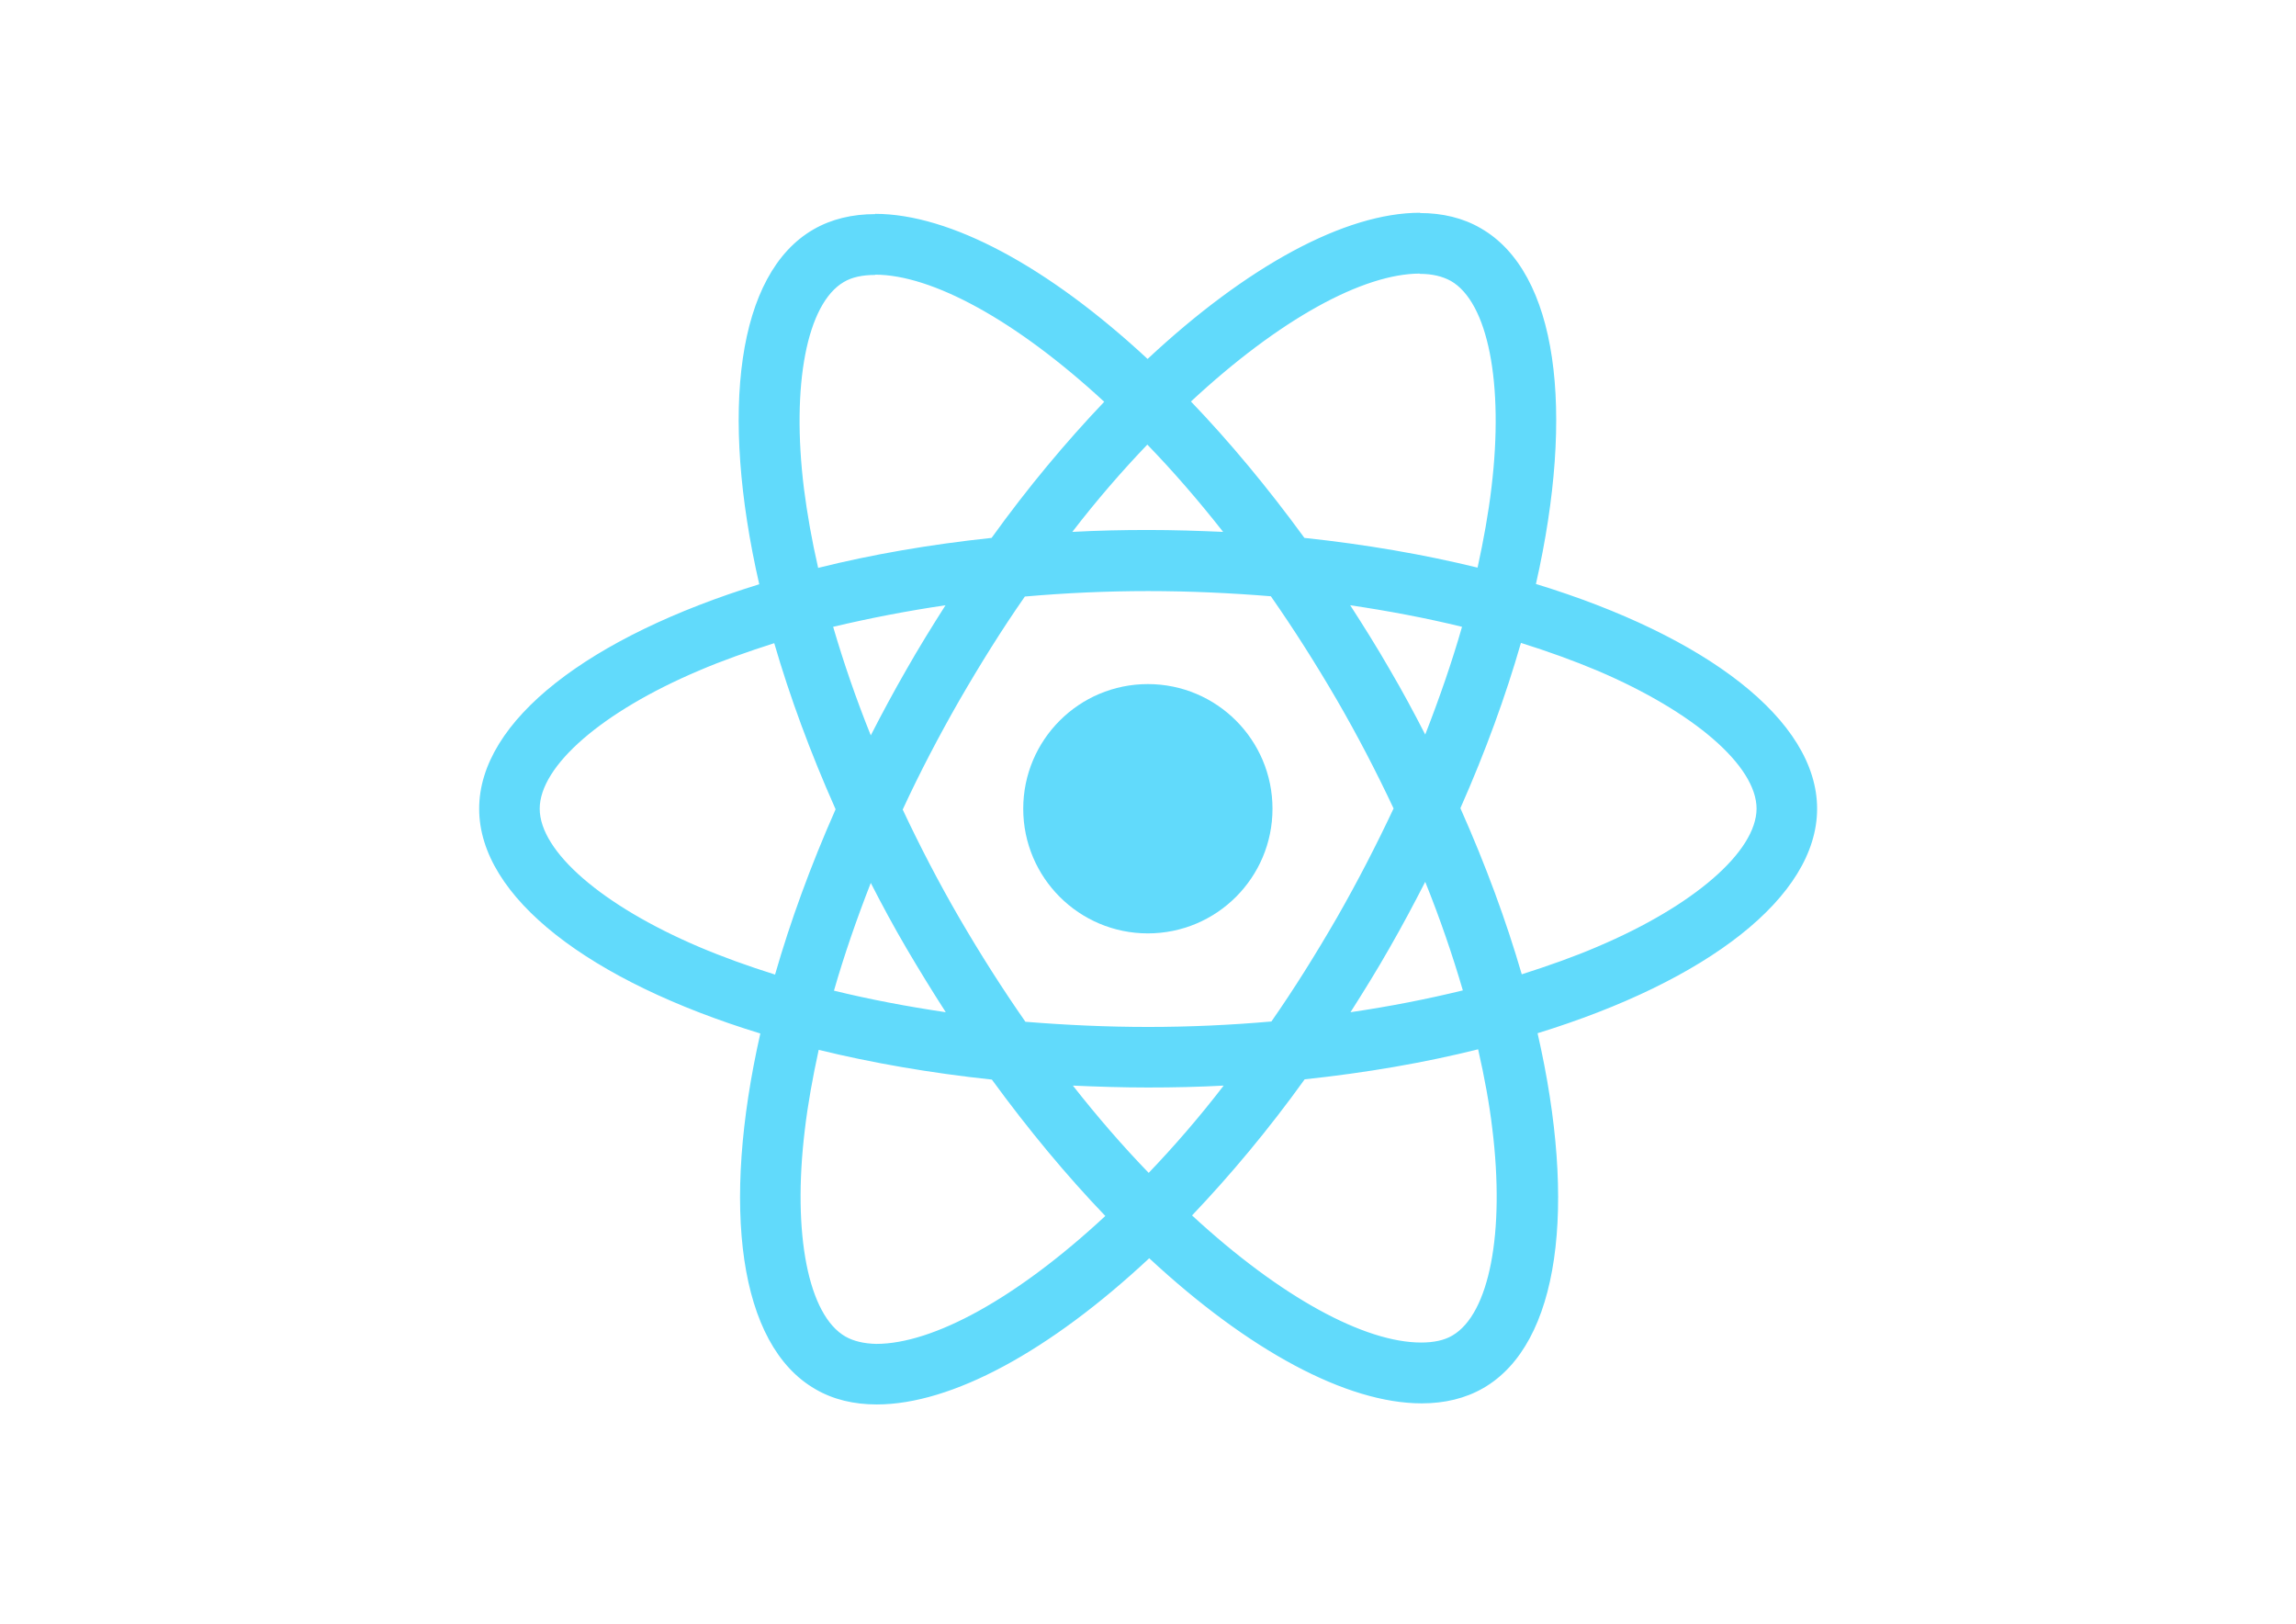
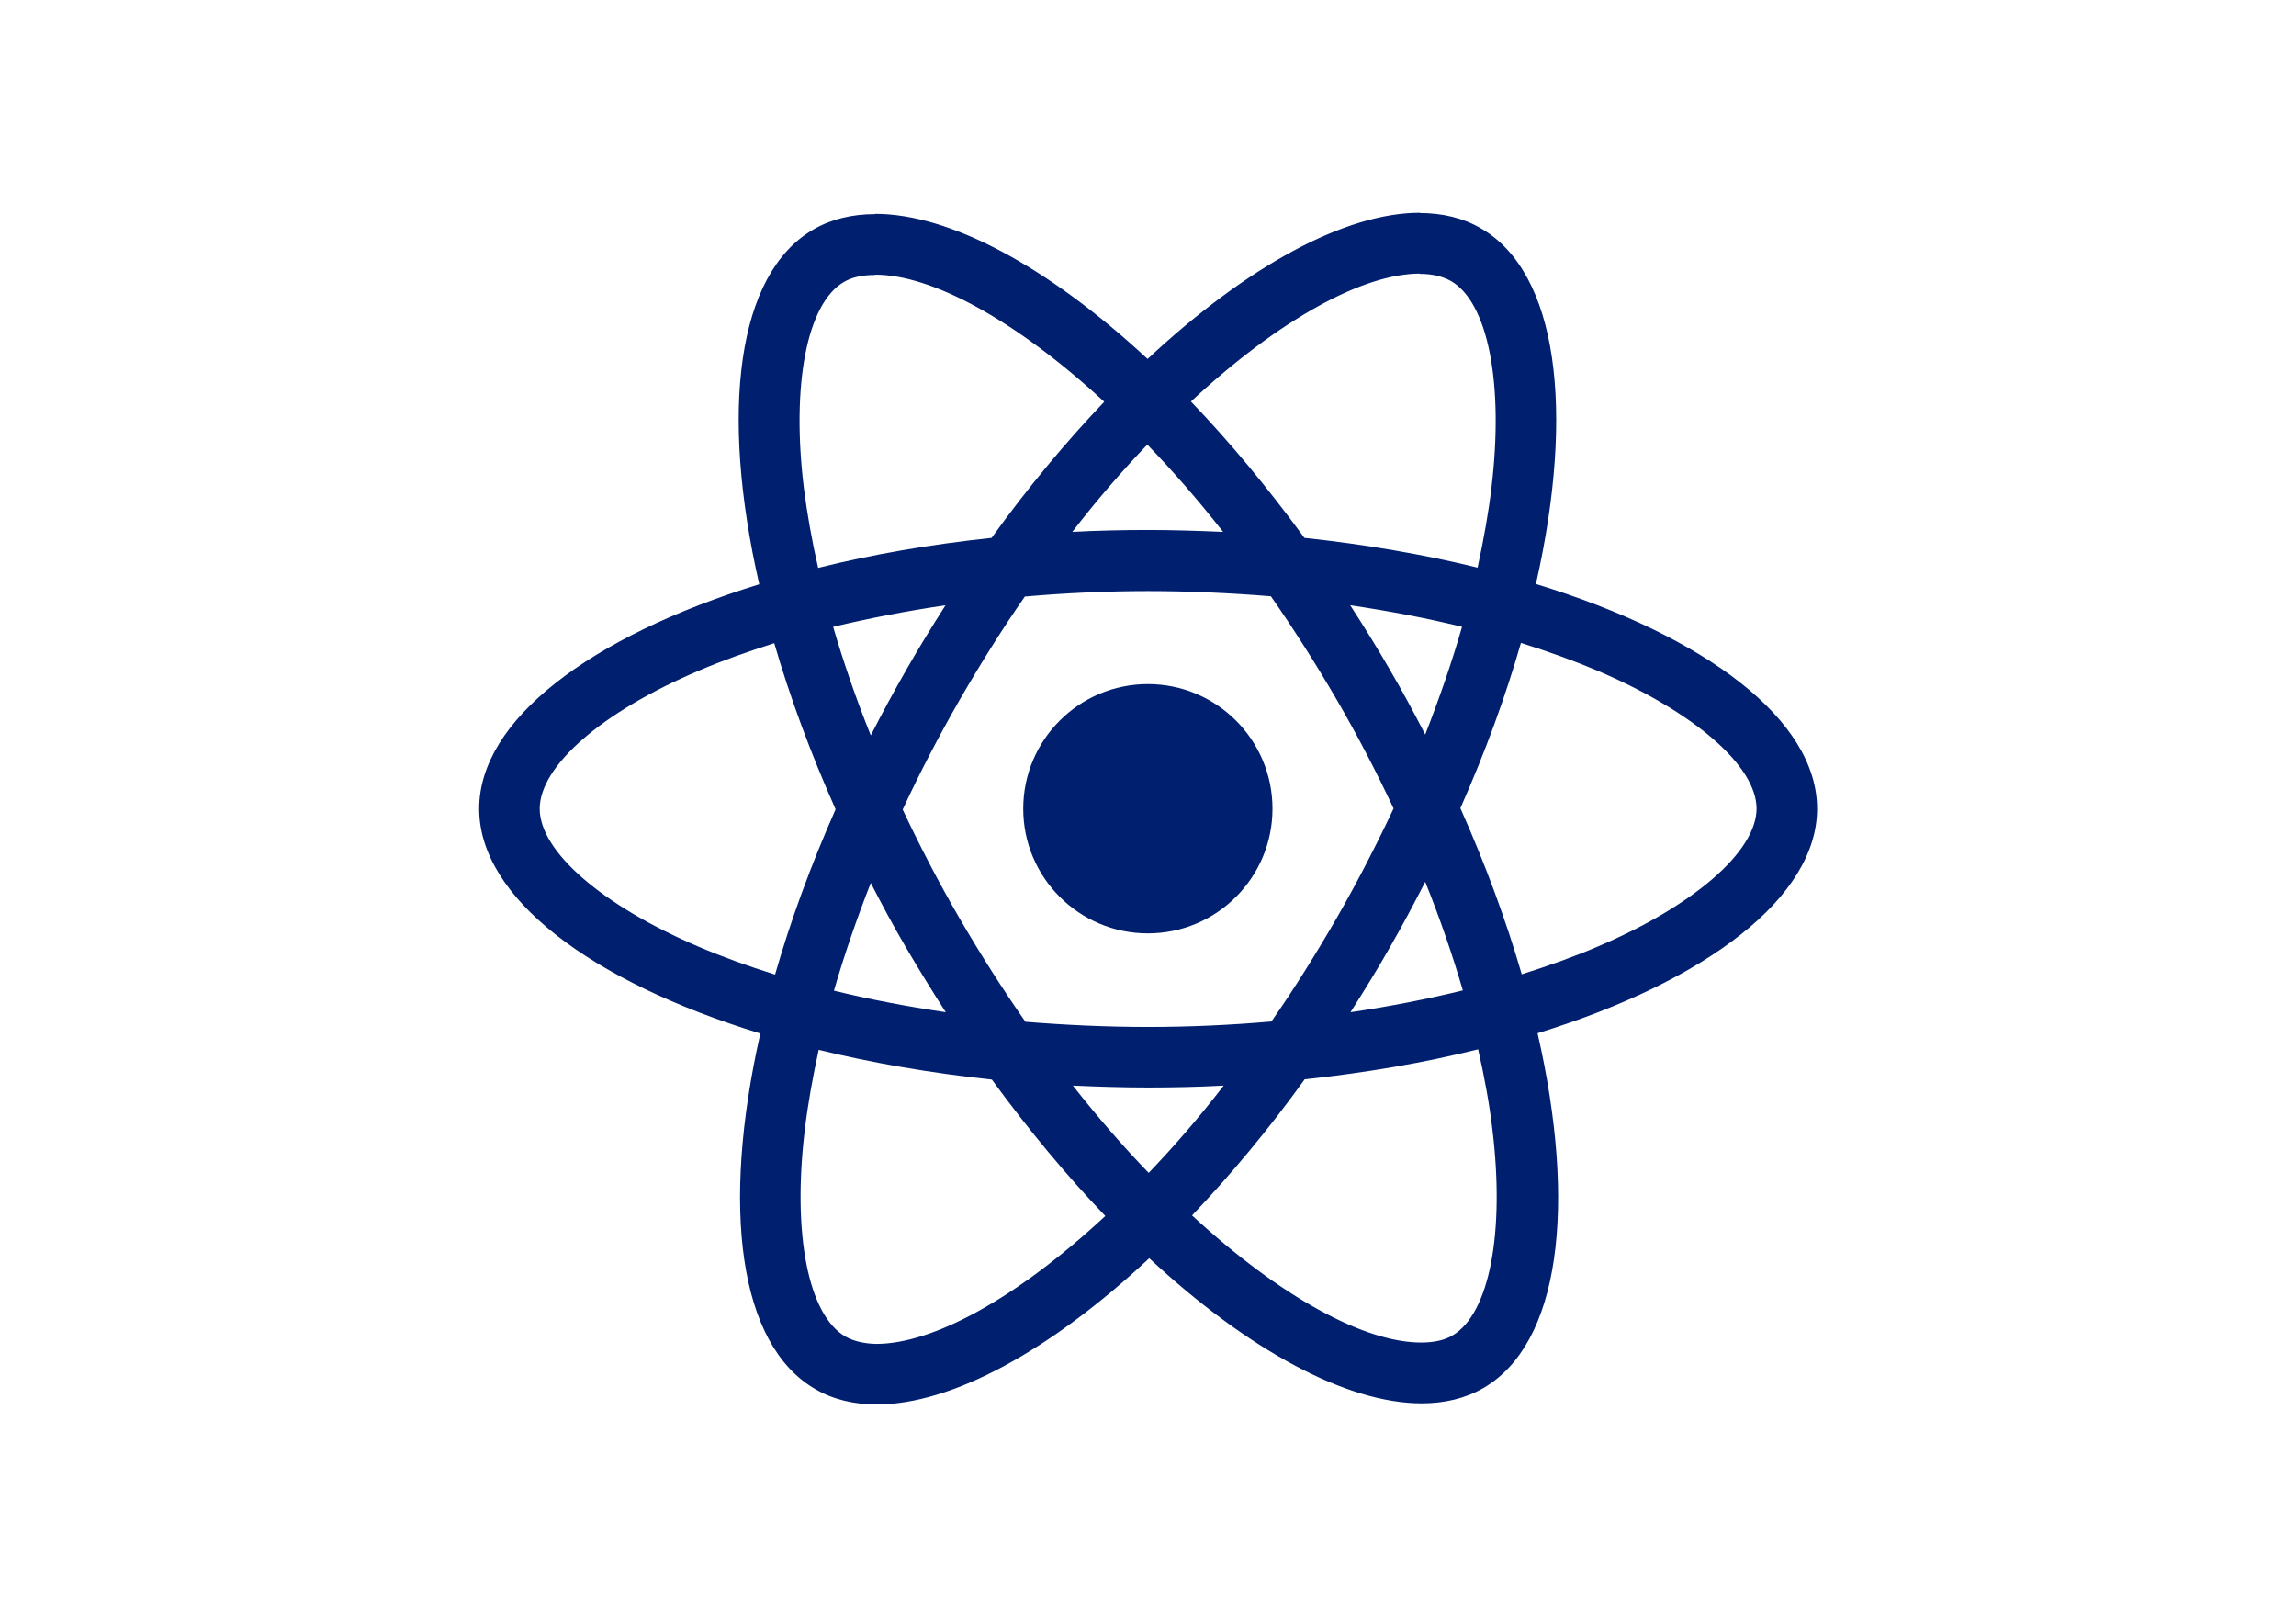
<svg xmlns="http://www.w3.org/2000/svg" viewBox="0 0 841.9 595.3">
-   <g fill="#61DAFB">
+   <g fill="#00206f">
    <path d="M666.3 296.5c0-32.5-40.7-63.3-103.1-82.4 14.4-63.6 8-114.2-20.2-130.4-6.5-3.8-14.1-5.6-22.4-5.6v22.3c4.6 0 8.3.9 11.4 2.6 13.6 7.8 19.5 37.5 14.9 75.7-1.1 9.4-2.9 19.3-5.1 29.4-19.6-4.8-41-8.5-63.5-10.9-13.5-18.5-27.5-35.3-41.6-50 32.6-30.3 63.2-46.9 84-46.9V78c-27.5 0-63.5 19.6-99.9 53.6-36.4-33.8-72.4-53.2-99.9-53.2v22.3c20.7 0 51.4 16.5 84 46.6-14 14.7-28 31.4-41.3 49.9-22.6 2.4-44 6.1-63.6 11-2.3-10-4-19.7-5.2-29-4.7-38.2 1.1-67.9 14.6-75.8 3-1.8 6.9-2.6 11.5-2.6V78.5c-8.4 0-16 1.8-22.6 5.6-28.1 16.2-34.4 66.7-19.9 130.1-62.2 19.2-102.7 49.9-102.7 82.3 0 32.5 40.7 63.3 103.1 82.4-14.4 63.6-8 114.2 20.2 130.4 6.5 3.8 14.1 5.6 22.5 5.6 27.5 0 63.5-19.6 99.9-53.6 36.4 33.8 72.4 53.2 99.9 53.2 8.4 0 16-1.8 22.6-5.6 28.1-16.2 34.4-66.7 19.9-130.1 62-19.1 102.5-49.9 102.5-82.3zm-130.2-66.7c-3.7 12.9-8.3 26.2-13.5 39.5-4.1-8-8.4-16-13.1-24-4.6-8-9.5-15.8-14.4-23.4 14.2 2.1 27.9 4.7 41 7.9zm-45.8 106.5c-7.8 13.5-15.8 26.3-24.1 38.2-14.9 1.3-30 2-45.2 2-15.1 0-30.2-.7-45-1.9-8.3-11.9-16.4-24.6-24.2-38-7.6-13.1-14.5-26.4-20.8-39.8 6.2-13.4 13.2-26.8 20.7-39.9 7.8-13.5 15.8-26.3 24.1-38.2 14.9-1.3 30-2 45.2-2 15.1 0 30.2.7 45 1.9 8.3 11.9 16.4 24.6 24.2 38 7.6 13.1 14.5 26.4 20.8 39.8-6.3 13.4-13.2 26.8-20.7 39.9zm32.3-13c5.4 13.4 10 26.8 13.8 39.8-13.1 3.2-26.9 5.9-41.2 8 4.9-7.7 9.8-15.6 14.4-23.7 4.6-8 8.9-16.1 13-24.1zM421.2 430c-9.3-9.6-18.6-20.3-27.8-32 9 .4 18.2.7 27.5.7 9.4 0 18.7-.2 27.8-.7-9 11.7-18.3 22.4-27.5 32zm-74.4-58.9c-14.2-2.1-27.9-4.7-41-7.9 3.7-12.9 8.3-26.2 13.5-39.5 4.1 8 8.4 16 13.1 24 4.7 8 9.5 15.8 14.4 23.4zM420.7 163c9.3 9.6 18.6 20.3 27.8 32-9-.4-18.2-.7-27.5-.7-9.4 0-18.7.2-27.8.7 9-11.7 18.3-22.4 27.5-32zm-74 58.9c-4.9 7.7-9.8 15.6-14.4 23.7-4.6 8-8.9 16-13 24-5.4-13.4-10-26.8-13.8-39.8 13.1-3.1 26.9-5.8 41.2-7.9zm-90.5 125.2c-35.4-15.1-58.3-34.9-58.3-50.6 0-15.7 22.9-35.6 58.3-50.6 8.6-3.7 18-7 27.7-10.1 5.7 19.6 13.2 40 22.5 60.9-9.2 20.8-16.6 41.1-22.2 60.6-9.9-3.1-19.3-6.5-28-10.2zM310 490c-13.6-7.8-19.5-37.5-14.9-75.7 1.1-9.4 2.9-19.3 5.1-29.4 19.6 4.8 41 8.5 63.5 10.9 13.5 18.5 27.5 35.3 41.6 50-32.6 30.3-63.2 46.9-84 46.9-4.5-.1-8.3-1-11.3-2.7zm237.2-76.2c4.7 38.2-1.1 67.9-14.6 75.8-3 1.8-6.9 2.6-11.5 2.6-20.7 0-51.4-16.5-84-46.6 14-14.7 28-31.4 41.3-49.9 22.6-2.4 44-6.1 63.6-11 2.3 10.1 4.1 19.8 5.2 29.1zm38.5-66.7c-8.6 3.7-18 7-27.7 10.1-5.7-19.6-13.2-40-22.5-60.9 9.2-20.8 16.6-41.1 22.2-60.6 9.9 3.1 19.3 6.5 28.1 10.2 35.4 15.1 58.3 34.9 58.3 50.6-.1 15.7-23 35.6-58.4 50.6zM320.8 78.4z" />
    <circle cx="420.9" cy="296.5" r="45.7" />
    <path d="M520.5 78.1z" />
  </g>
</svg>
